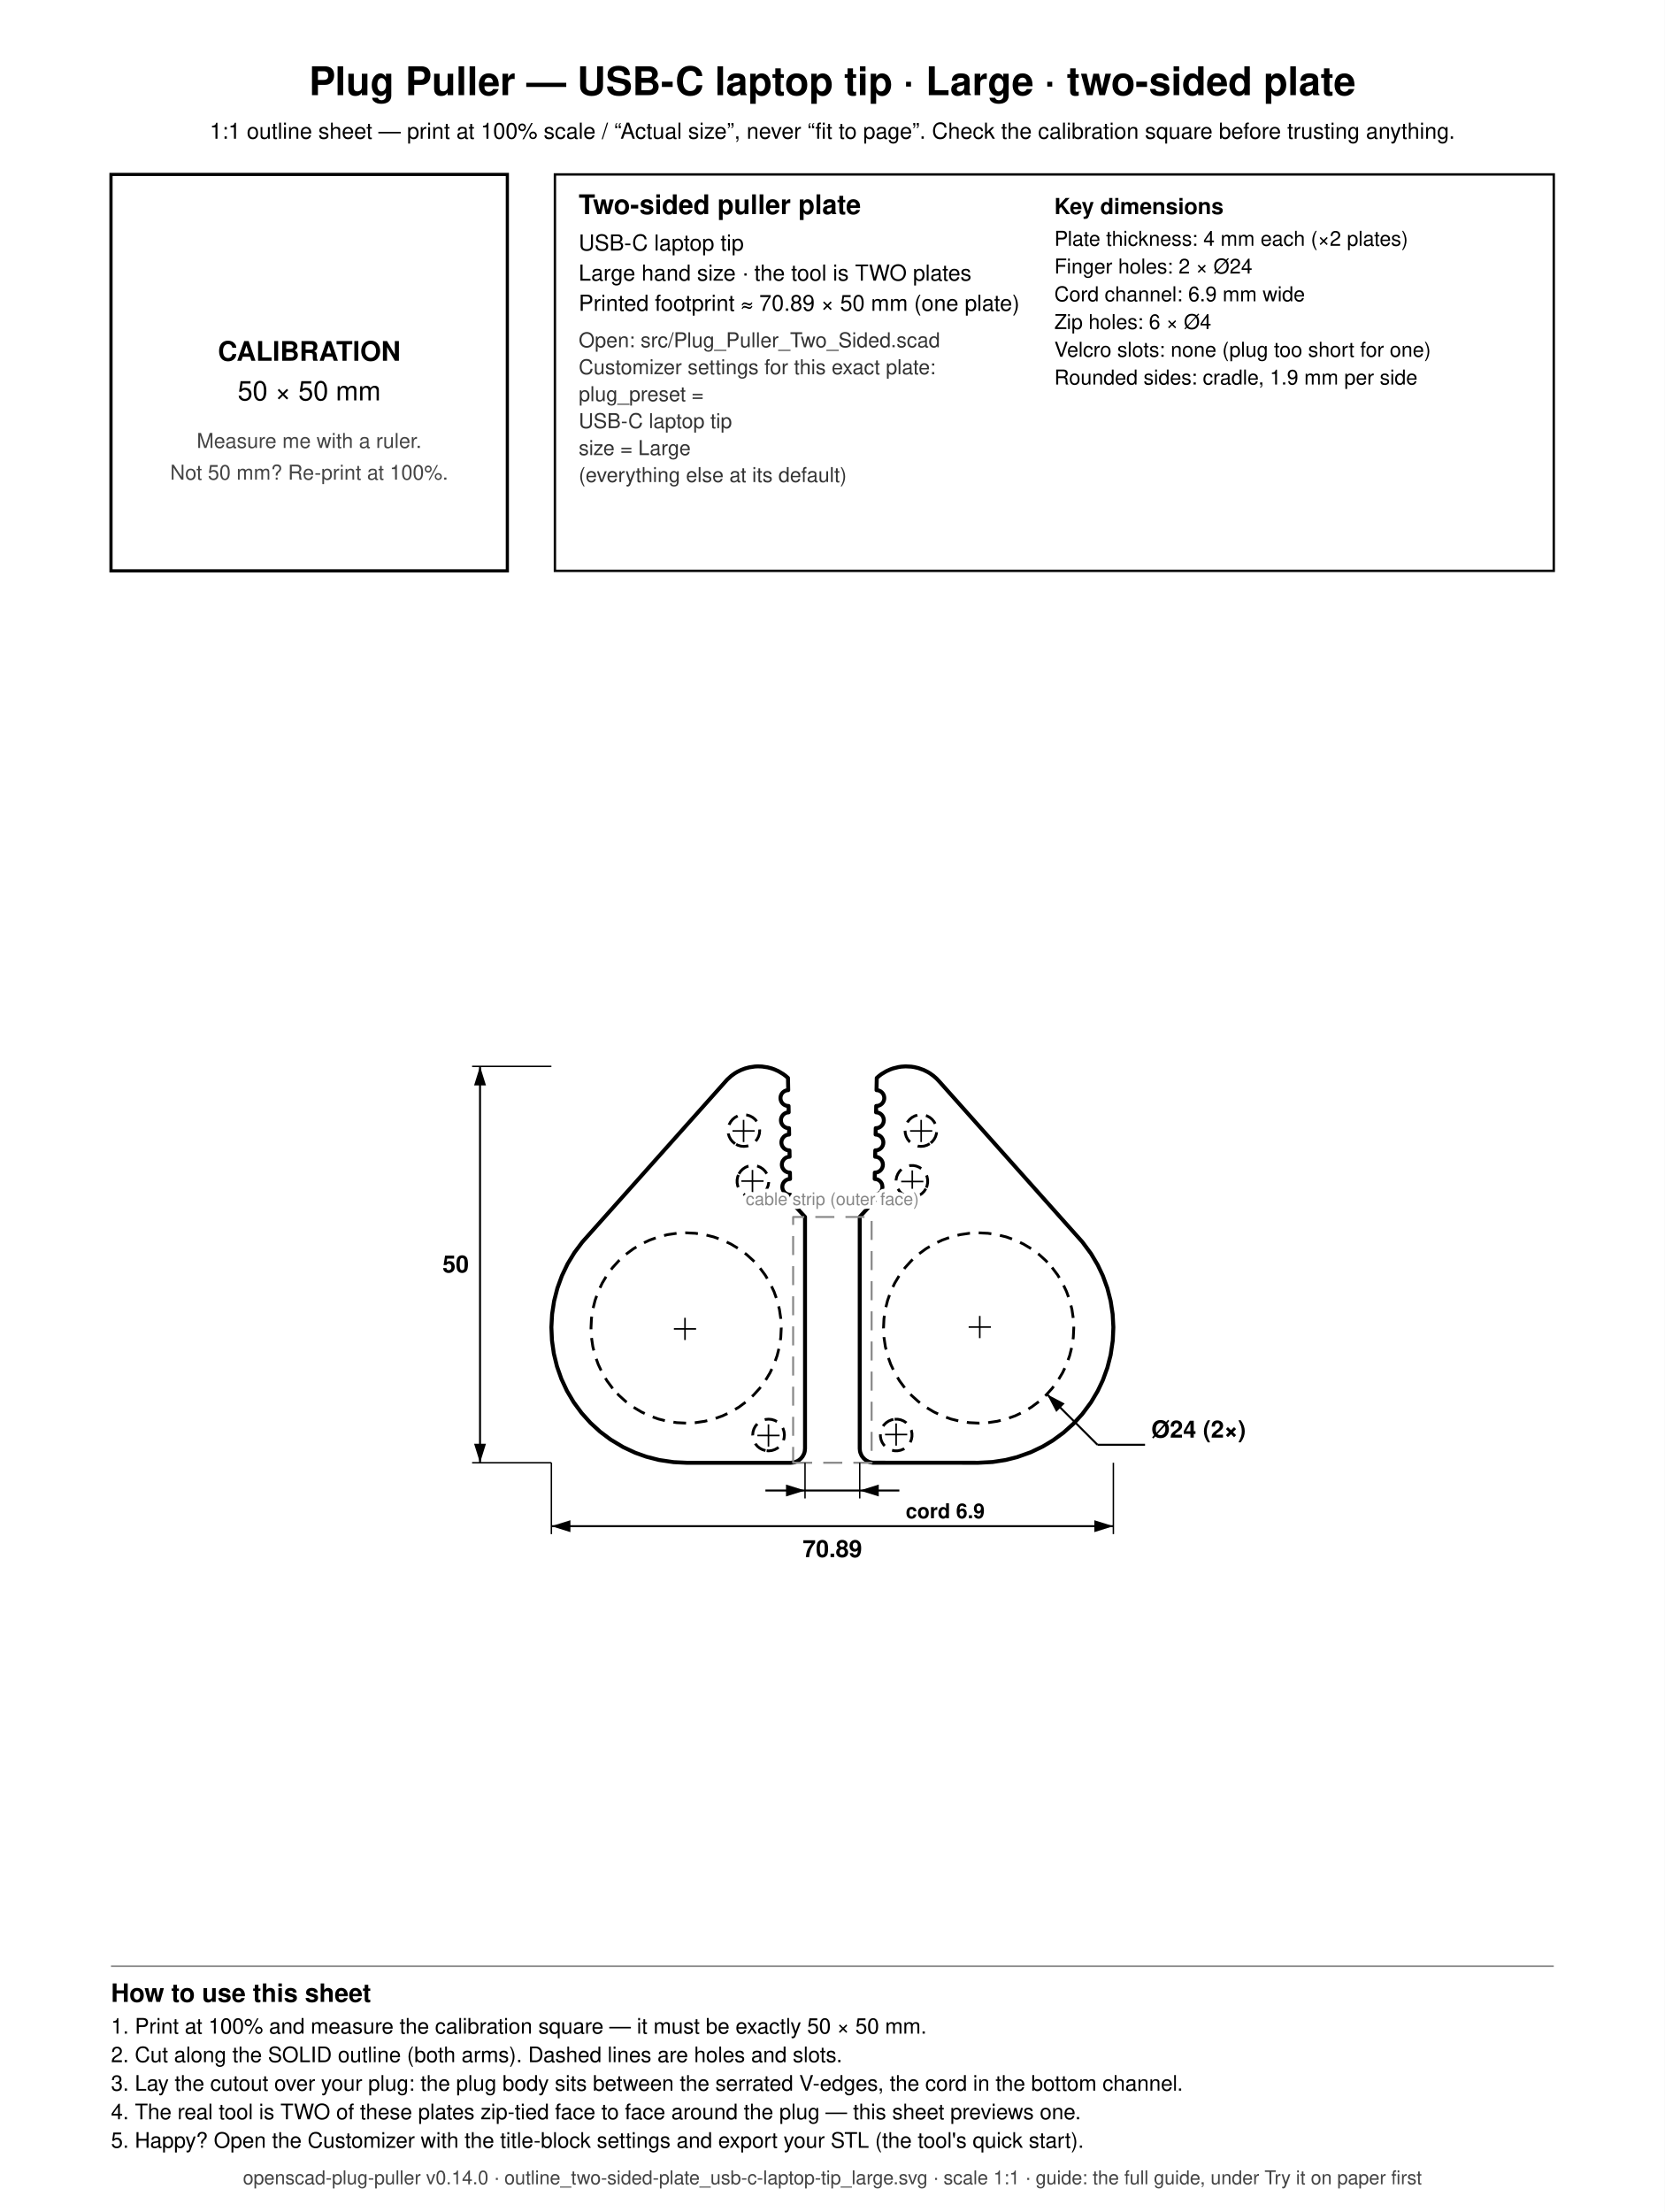
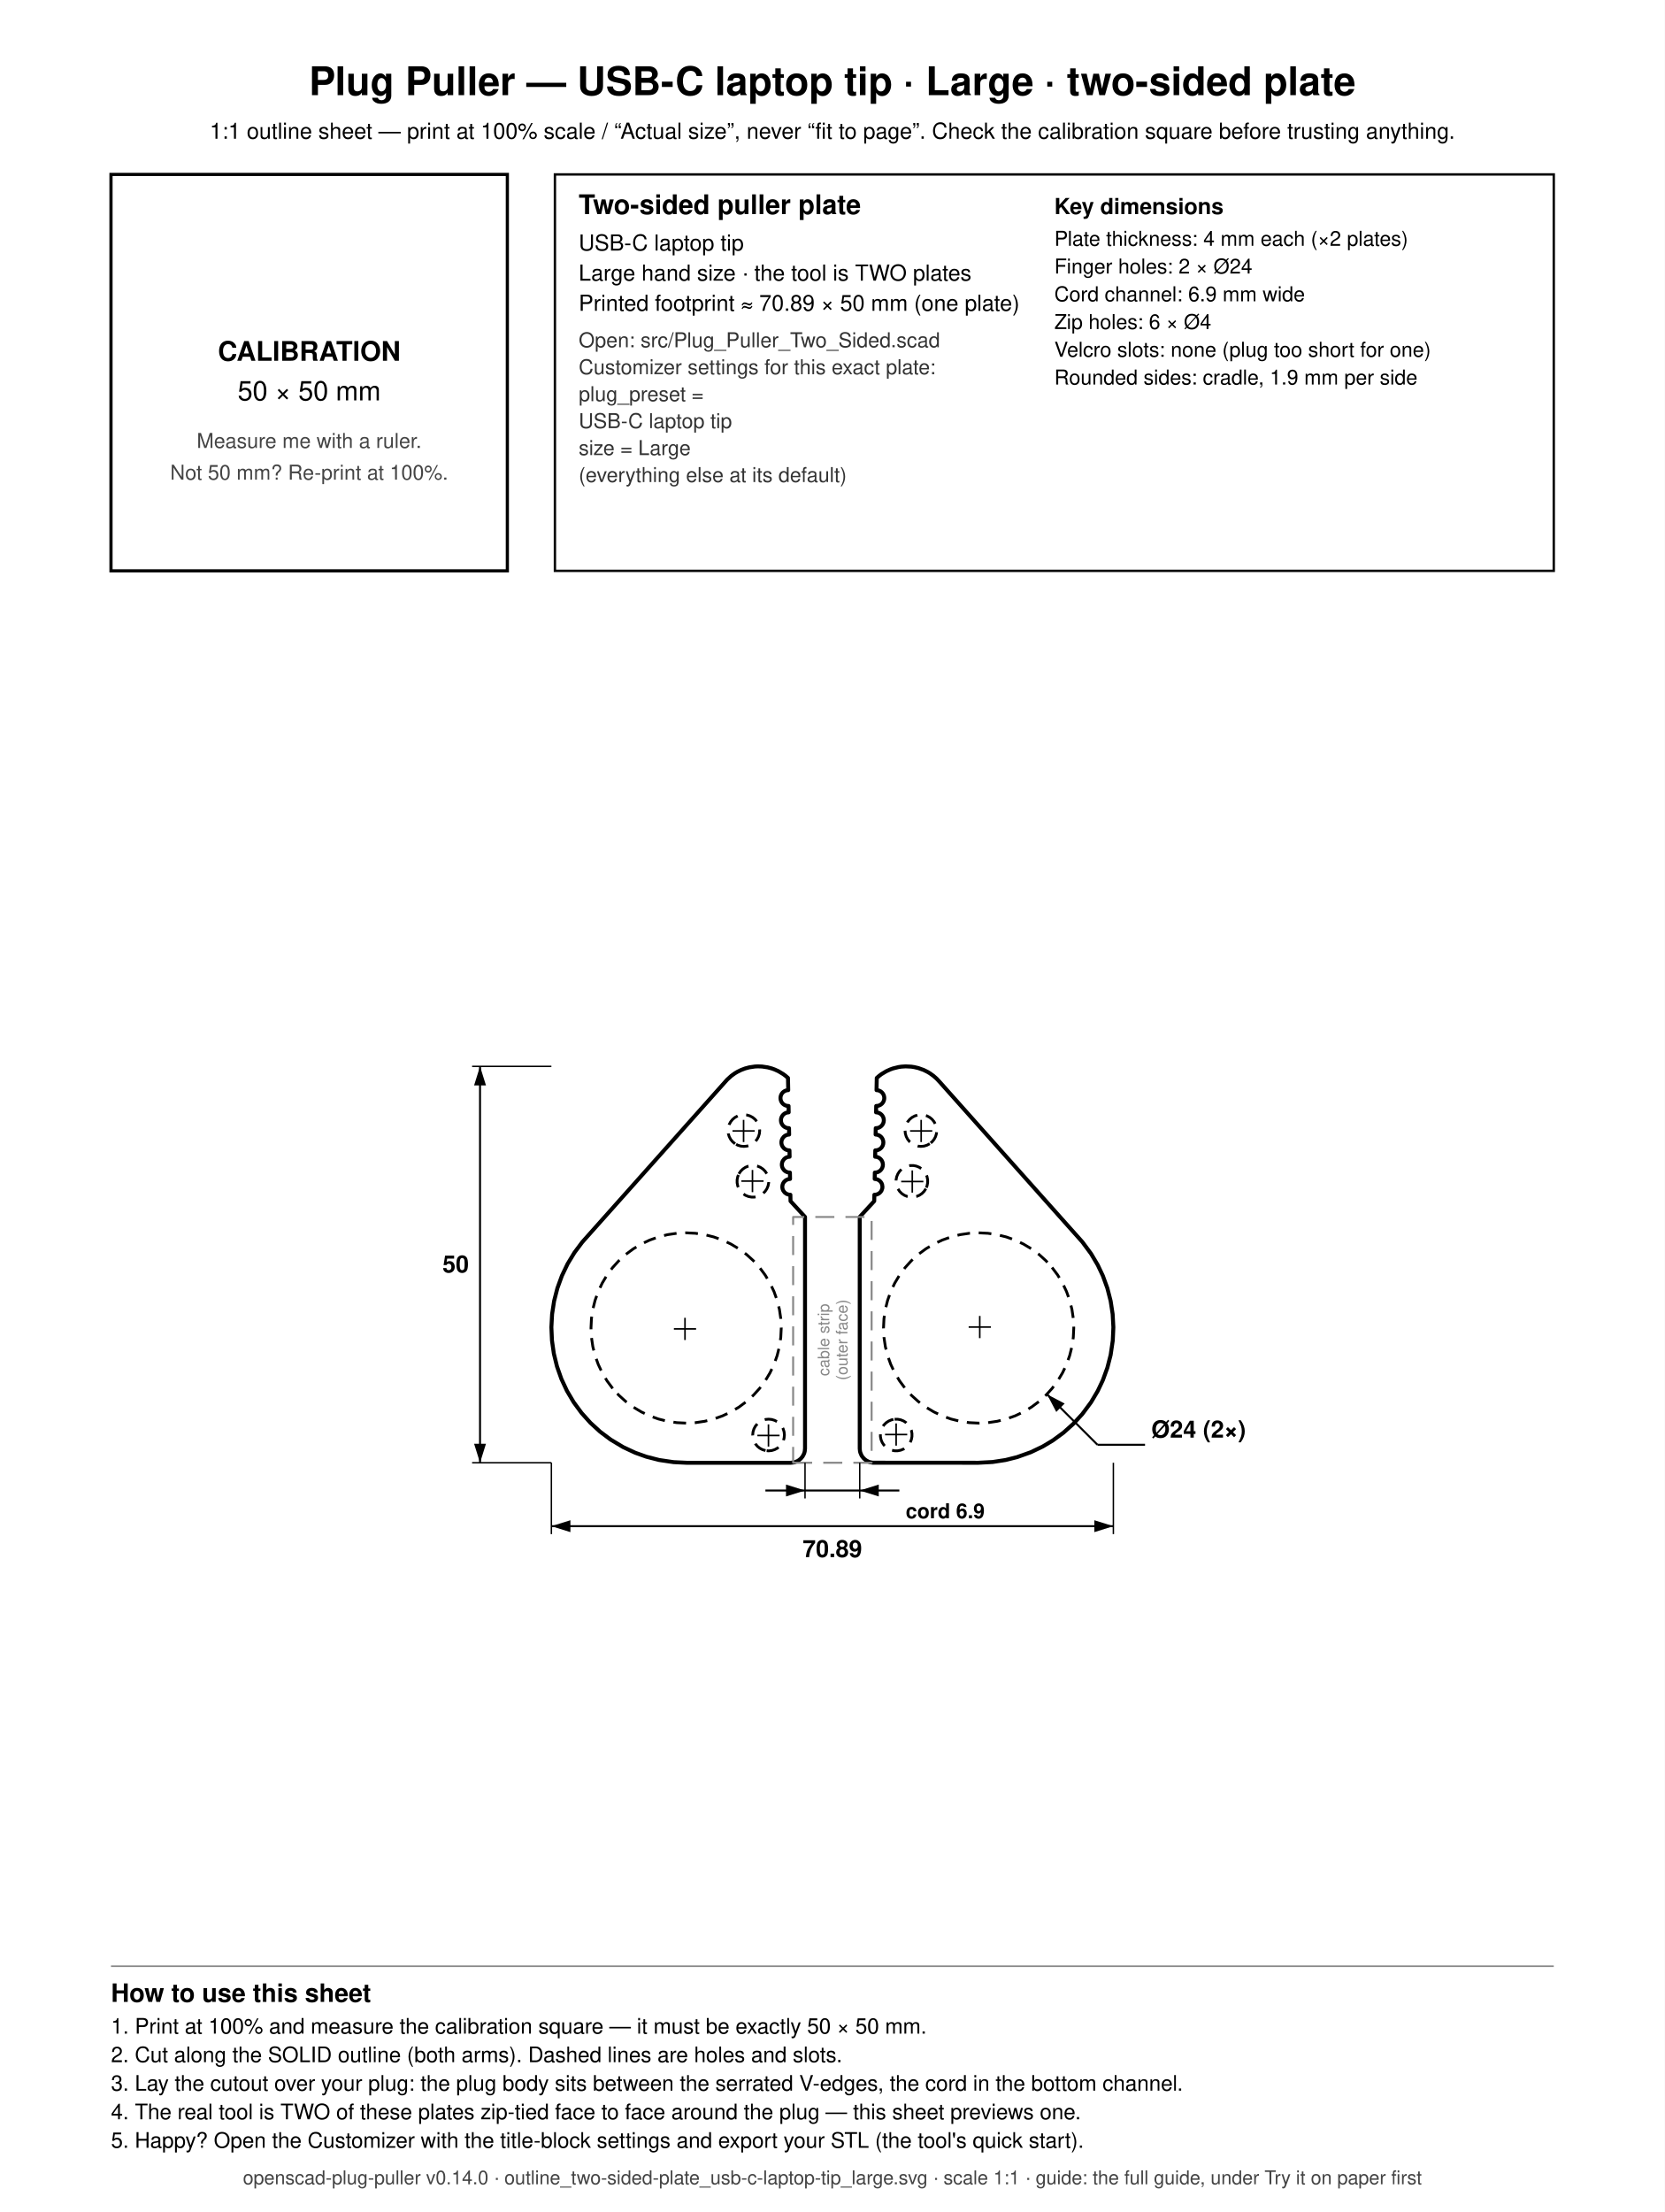
<svg xmlns="http://www.w3.org/2000/svg" width="210mm" height="279mm" viewBox="0 0 210 279">
  <rect x="0" y="0" width="210" height="279" fill="white" />
  <text x="105.000" y="12.000" font-family="Helvetica, Arial, sans-serif" font-size="5" font-weight="bold" text-anchor="middle" fill="black">Plug Puller — USB-C laptop tip · Large · two-sided plate</text>
  <text x="105.000" y="17.500" font-family="Helvetica, Arial, sans-serif" font-size="2.8" font-weight="normal" text-anchor="middle" fill="black">1:1 outline sheet — print at 100% scale / “Actual size”, never “fit to page”. Check the calibration square before trusting anything.</text>
  <rect x="14" y="22" width="50" height="50" fill="none" stroke="black" stroke-width="0.4" />
  <text x="39.000" y="45.500" font-family="Helvetica, Arial, sans-serif" font-size="3.4" font-weight="bold" text-anchor="middle" fill="black">CALIBRATION</text>
  <text x="39.000" y="50.500" font-family="Helvetica, Arial, sans-serif" font-size="3.4" font-weight="normal" text-anchor="middle" fill="black">50 × 50 mm</text>
  <text x="39.000" y="56.500" font-family="Helvetica, Arial, sans-serif" font-size="2.6" font-weight="normal" text-anchor="middle" fill="#444444">Measure me with a ruler.</text>
  <text x="39.000" y="60.500" font-family="Helvetica, Arial, sans-serif" font-size="2.6" font-weight="normal" text-anchor="middle" fill="#444444">Not 50 mm? Re-print at 100%.</text>
  <rect x="70" y="22" width="126" height="50" fill="none" stroke="black" stroke-width="0.3" />
  <text x="73.000" y="27.000" font-family="Helvetica, Arial, sans-serif" font-size="3.4" font-weight="bold" text-anchor="start" fill="black">Two-sided puller plate</text>
  <text x="73.000" y="31.600" font-family="Helvetica, Arial, sans-serif" font-size="2.8" font-weight="normal" text-anchor="start" fill="black">USB-C laptop tip</text>
  <text x="73.000" y="35.400" font-family="Helvetica, Arial, sans-serif" font-size="2.8" font-weight="normal" text-anchor="start" fill="black">Large hand size · the tool is TWO plates</text>
  <text x="73.000" y="39.200" font-family="Helvetica, Arial, sans-serif" font-size="2.8" font-weight="normal" text-anchor="start" fill="black">Printed footprint ≈ 70.89 × 50 mm (one plate)</text>
  <text x="73.000" y="43.800" font-family="Helvetica, Arial, sans-serif" font-size="2.6" font-weight="normal" text-anchor="start" fill="#333333">Open: src/Plug_Puller_Two_Sided.scad</text>
  <text x="73.000" y="47.200" font-family="Helvetica, Arial, sans-serif" font-size="2.6" font-weight="normal" text-anchor="start" fill="#333333">Customizer settings for this exact plate:</text>
  <text x="73.000" y="50.600" font-family="Helvetica, Arial, sans-serif" font-size="2.6" font-weight="normal" text-anchor="start" fill="#333333">  plug_preset =</text>
  <text x="73.000" y="54.000" font-family="Helvetica, Arial, sans-serif" font-size="2.6" font-weight="normal" text-anchor="start" fill="#333333">      USB-C laptop tip</text>
  <text x="73.000" y="57.400" font-family="Helvetica, Arial, sans-serif" font-size="2.6" font-weight="normal" text-anchor="start" fill="#333333">  size = Large</text>
  <text x="73.000" y="60.800" font-family="Helvetica, Arial, sans-serif" font-size="2.6" font-weight="normal" text-anchor="start" fill="#333333">  (everything else at its default)</text>
  <text x="133.000" y="27.000" font-family="Helvetica, Arial, sans-serif" font-size="2.8" font-weight="bold" text-anchor="start" fill="black">Key dimensions</text>
  <text x="133.000" y="31.000" font-family="Helvetica, Arial, sans-serif" font-size="2.6" font-weight="normal" text-anchor="start" fill="black">Plate thickness: 4 mm each (×2 plates)</text>
  <text x="133.000" y="34.500" font-family="Helvetica, Arial, sans-serif" font-size="2.6" font-weight="normal" text-anchor="start" fill="black">Finger holes: 2 × Ø24</text>
  <text x="133.000" y="38.000" font-family="Helvetica, Arial, sans-serif" font-size="2.6" font-weight="normal" text-anchor="start" fill="black">Cord channel: 6.9 mm wide</text>
  <text x="133.000" y="41.500" font-family="Helvetica, Arial, sans-serif" font-size="2.6" font-weight="normal" text-anchor="start" fill="black">Zip holes: 6 × Ø4</text>
  <text x="133.000" y="45.000" font-family="Helvetica, Arial, sans-serif" font-size="2.6" font-weight="normal" text-anchor="start" fill="black">Velcro slots: none (plug too short for one)</text>
  <text x="133.000" y="48.500" font-family="Helvetica, Arial, sans-serif" font-size="2.6" font-weight="normal" text-anchor="start" fill="black">Rounded sides: cradle, 1.9 mm per side</text>
  <line x1="14.000" y1="248.000" x2="196.000" y2="248.000" stroke="#888888" stroke-width="0.2" />
  <text x="14.000" y="252.500" font-family="Helvetica, Arial, sans-serif" font-size="3.2" font-weight="bold" text-anchor="start" fill="black">How to use this sheet</text>
  <text x="14.000" y="256.500" font-family="Helvetica, Arial, sans-serif" font-size="2.7" font-weight="normal" text-anchor="start" fill="black">1. Print at 100% and measure the calibration square — it must be exactly 50 × 50 mm.</text>
  <text x="14.000" y="260.100" font-family="Helvetica, Arial, sans-serif" font-size="2.7" font-weight="normal" text-anchor="start" fill="black">2. Cut along the SOLID outline (both arms). Dashed lines are holes and slots.</text>
  <text x="14.000" y="263.700" font-family="Helvetica, Arial, sans-serif" font-size="2.7" font-weight="normal" text-anchor="start" fill="black">3. Lay the cutout over your plug: the plug body sits between the serrated V-edges, the cord in the bottom channel.</text>
  <text x="14.000" y="267.300" font-family="Helvetica, Arial, sans-serif" font-size="2.7" font-weight="normal" text-anchor="start" fill="black">4. The real tool is TWO of these plates zip-tied face to face around the plug — this sheet previews one.</text>
  <text x="14.000" y="270.900" font-family="Helvetica, Arial, sans-serif" font-size="2.7" font-weight="normal" text-anchor="start" fill="black">5. Happy? Open the Customizer with the title-block settings and export your STL (the tool's quick start).</text>
  <text x="105.000" y="275.500" font-family="Helvetica, Arial, sans-serif" font-size="2.4" font-weight="normal" text-anchor="middle" fill="#444444">openscad-plug-puller v0.14.0 · outline_two-sided-plate_usb-c-laptop-tip_large.svg · scale 1:1 · guide: the full guide, under Try it on paper first</text>
  <path d="M 99.127 148.866 L 98.910 149.063 L 98.801 149.226 L 98.726 149.408 L 98.688 149.600 L 98.688 149.796 L 98.726 149.988 L 98.801 150.169 L 98.976 150.405 L 99.212 150.580 L 99.488 150.679 L 99.704 150.697 L 99.720 151.498 L 101.550 153.488 L 101.550 182.698 L 101.515 183.049 L 101.472 183.220 L 101.413 183.387 L 101.247 183.698 L 101.023 183.971 L 100.750 184.194 L 100.599 184.285 L 100.273 184.420 L 100.101 184.463 L 99.750 184.498 L 86.594 184.498 L 84.972 184.420 L 83.148 184.150 L 81.532 183.736 L 80.128 183.234 L 78.616 182.528 L 77.034 181.580 L 75.700 180.580 L 74.470 179.453 L 73.356 178.211 L 72.370 176.867 L 71.520 175.432 L 70.814 173.920 L 70.261 172.347 L 69.864 170.727 L 69.628 169.076 L 69.554 167.410 L 69.645 165.744 L 69.898 164.096 L 70.312 162.480 L 70.882 160.912 L 71.603 159.408 L 72.468 157.982 L 73.463 156.653 L 91.727 136.174 L 92.257 135.694 L 92.695 135.379 L 93.006 135.193 L 93.490 134.954 L 93.995 134.764 L 94.516 134.625 L 95.224 134.520 L 95.587 134.502 L 96.126 134.520 L 96.834 134.625 L 97.355 134.764 L 97.696 134.887 L 98.188 135.109 L 98.802 135.477 L 99.093 135.694 L 99.400 135.960 L 99.432 137.499 L 99.257 137.517 L 99.070 137.574 L 98.897 137.666 L 98.745 137.791 L 98.621 137.942 L 98.528 138.115 L 98.472 138.303 L 98.452 138.498 L 98.472 138.693 L 98.528 138.881 L 98.621 139.053 L 98.745 139.205 L 98.897 139.329 L 99.070 139.422 L 99.257 139.479 L 99.473 139.497 L 99.489 140.299 L 99.315 140.317 L 99.127 140.374 L 98.954 140.466 L 98.803 140.591 L 98.679 140.742 L 98.586 140.915 L 98.529 141.103 L 98.510 141.298 L 98.529 141.493 L 98.586 141.681 L 98.679 141.853 L 98.803 142.005 L 98.954 142.129 L 99.127 142.222 L 99.315 142.279 L 99.531 142.297 L 99.547 143.099 L 99.373 143.117 L 99.185 143.174 L 99.012 143.266 L 98.861 143.391 L 98.686 143.626 L 98.611 143.808 L 98.572 144.000 L 98.572 144.196 L 98.611 144.388 L 98.686 144.569 L 98.861 144.805 L 99.012 144.929 L 99.185 145.022 L 99.373 145.079 L 99.588 145.097 L 99.605 145.899 L 99.430 145.917 L 99.243 145.974 L 99.070 146.066 L 98.918 146.191 L 98.743 146.426 L 98.668 146.608 L 98.630 146.800 L 98.630 146.996 L 98.668 147.188 L 98.743 147.369 L 98.918 147.605 L 99.070 147.729 L 99.243 147.822 L 99.430 147.879 L 99.646 147.897 L 99.662 148.699 L 99.393 148.741 L 99.127 148.866 Z" fill="none" stroke="black" stroke-width="0.5" stroke-linejoin="round" />
  <path d="M 93.206 148.063 L 93.428 147.729 L 93.705 147.452 L 94.031 147.234 L 94.393 147.084 L 94.778 147.008 L 95.170 147.008 L 95.554 147.084 L 95.916 147.234 L 96.242 147.452 L 96.519 147.729 L 96.737 148.055 L 96.887 148.417 L 96.964 148.802 L 96.964 149.194 L 96.887 149.578 L 96.737 149.940 L 96.519 150.266 L 96.242 150.544 L 95.916 150.761 L 95.554 150.911 L 95.170 150.988 L 94.778 150.988 L 94.393 150.911 L 94.031 150.761 L 93.705 150.544 L 93.428 150.266 L 93.210 149.940 L 93.060 149.578 L 92.983 149.194 L 92.983 148.802 L 93.060 148.417 L 93.206 148.063 Z" fill="none" stroke="black" stroke-width="0.35" stroke-linejoin="round" stroke-dasharray="1.6,1.1" />
  <path d="M 92.728 144.264 L 92.419 144.012 L 92.171 143.709 L 91.986 143.363 L 91.872 142.988 L 91.834 142.598 L 91.872 142.208 L 91.986 141.833 L 92.171 141.487 L 92.419 141.184 L 92.722 140.935 L 93.068 140.750 L 93.443 140.637 L 93.833 140.598 L 94.224 140.637 L 94.599 140.750 L 94.944 140.935 L 95.247 141.184 L 95.496 141.487 L 95.681 141.833 L 95.795 142.208 L 95.833 142.598 L 95.795 142.988 L 95.681 143.363 L 95.496 143.709 L 95.247 144.012 L 94.944 144.261 L 94.599 144.445 L 94.224 144.559 L 93.833 144.598 L 93.443 144.559 L 93.068 144.445 L 92.728 144.264 Z" fill="none" stroke="black" stroke-width="0.35" stroke-linejoin="round" stroke-dasharray="1.6,1.1" />
  <path d="M 77.290 175.129 L 76.575 174.168 L 75.969 173.158 L 75.465 172.093 L 75.068 170.985 L 74.781 169.842 L 74.608 168.678 L 74.550 167.502 L 74.608 166.325 L 74.780 165.160 L 75.066 164.018 L 75.462 162.909 L 75.965 161.844 L 76.570 160.834 L 77.272 159.888 L 78.062 159.015 L 78.935 158.224 L 79.880 157.522 L 80.890 156.917 L 81.954 156.413 L 83.063 156.016 L 84.205 155.729 L 85.370 155.556 L 86.546 155.498 L 87.723 155.555 L 88.887 155.728 L 90.030 156.014 L 91.139 156.410 L 92.203 156.913 L 93.214 157.518 L 94.160 158.220 L 95.033 159.010 L 95.824 159.882 L 96.525 160.828 L 97.131 161.838 L 97.635 162.902 L 98.032 164.011 L 98.319 165.153 L 98.492 166.318 L 98.550 167.494 L 98.492 168.670 L 98.320 169.835 L 98.034 170.978 L 97.638 172.087 L 97.135 173.151 L 96.530 174.162 L 95.828 175.108 L 95.038 175.980 L 94.165 176.771 L 93.220 177.473 L 92.210 178.079 L 91.146 178.583 L 90.037 178.980 L 88.895 179.266 L 87.730 179.440 L 86.554 179.498 L 85.377 179.440 L 84.213 179.268 L 83.070 178.982 L 81.961 178.586 L 80.897 178.082 L 79.886 177.477 L 78.940 176.776 L 78.067 175.986 L 77.290 175.129 Z" fill="none" stroke="black" stroke-width="0.35" stroke-linejoin="round" stroke-dasharray="1.6,1.1" />
  <path d="M 96.568 182.960 L 96.185 182.845 L 95.839 182.661 L 95.536 182.412 L 95.287 182.109 L 95.103 181.763 L 94.989 181.388 L 94.950 180.998 L 94.989 180.608 L 95.103 180.233 L 95.287 179.887 L 95.536 179.584 L 95.839 179.335 L 96.185 179.150 L 96.560 179.037 L 96.950 178.998 L 97.340 179.037 L 97.715 179.150 L 98.061 179.335 L 98.364 179.584 L 98.613 179.887 L 98.797 180.233 L 98.911 180.608 L 98.950 180.998 L 98.911 181.388 L 98.797 181.763 L 98.613 182.109 L 98.364 182.412 L 98.061 182.661 L 97.715 182.845 L 97.340 182.959 L 96.950 182.998 L 96.568 182.960 Z" fill="none" stroke="black" stroke-width="0.35" stroke-linejoin="round" stroke-dasharray="1.6,1.1" />
  <path d="M 134.166 180.690 L 132.819 181.678 L 131.540 182.445 L 130.036 183.166 L 128.299 183.787 L 126.852 184.150 L 125.204 184.403 L 123.406 184.498 L 110.074 184.489 L 109.727 184.420 L 109.561 184.361 L 109.250 184.194 L 108.977 183.971 L 108.753 183.698 L 108.663 183.546 L 108.528 183.220 L 108.485 183.049 L 108.450 182.698 L 108.450 153.488 L 110.280 151.498 L 110.296 150.697 L 110.415 150.693 L 110.607 150.655 L 110.788 150.580 L 110.951 150.471 L 111.090 150.332 L 111.199 150.169 L 111.298 149.893 L 111.317 149.698 L 111.274 149.408 L 111.199 149.226 L 111.090 149.063 L 110.951 148.925 L 110.788 148.816 L 110.607 148.741 L 110.338 148.699 L 110.354 147.897 L 110.570 147.879 L 110.757 147.822 L 110.930 147.729 L 111.082 147.605 L 111.206 147.453 L 111.299 147.281 L 111.355 147.093 L 111.375 146.898 L 111.355 146.703 L 111.299 146.515 L 111.206 146.342 L 111.082 146.191 L 110.930 146.066 L 110.757 145.974 L 110.570 145.917 L 110.395 145.899 L 110.412 145.097 L 110.627 145.079 L 110.815 145.022 L 110.988 144.929 L 111.139 144.805 L 111.264 144.653 L 111.356 144.481 L 111.413 144.293 L 111.432 144.098 L 111.413 143.903 L 111.356 143.715 L 111.264 143.542 L 111.139 143.391 L 110.988 143.266 L 110.815 143.174 L 110.627 143.117 L 110.453 143.099 L 110.469 142.297 L 110.685 142.279 L 110.873 142.222 L 111.046 142.129 L 111.197 142.005 L 111.321 141.853 L 111.414 141.681 L 111.471 141.493 L 111.490 141.298 L 111.471 141.103 L 111.414 140.915 L 111.321 140.742 L 111.197 140.591 L 111.046 140.466 L 110.873 140.374 L 110.685 140.317 L 110.511 140.299 L 110.527 139.497 L 110.743 139.479 L 110.930 139.422 L 111.103 139.329 L 111.255 139.205 L 111.379 139.053 L 111.472 138.881 L 111.528 138.693 L 111.548 138.498 L 111.528 138.303 L 111.472 138.115 L 111.379 137.942 L 111.255 137.791 L 111.103 137.666 L 110.930 137.574 L 110.743 137.517 L 110.568 137.499 L 110.600 135.960 L 110.907 135.694 L 111.198 135.477 L 111.812 135.109 L 112.304 134.887 L 112.645 134.764 L 113.339 134.591 L 113.698 134.537 L 114.237 134.502 L 114.952 134.537 L 115.311 134.591 L 115.836 134.713 L 116.510 134.954 L 116.994 135.193 L 117.305 135.379 L 117.743 135.694 L 118.149 136.049 L 118.581 136.514 L 136.537 156.653 L 137.630 158.129 L 138.480 159.564 L 139.118 160.912 L 139.688 162.480 L 140.102 164.096 L 140.355 165.744 L 140.446 167.410 L 140.372 169.076 L 140.102 170.900 L 139.688 172.516 L 139.118 174.083 L 138.480 175.432 L 137.630 176.867 L 136.532 178.348 L 135.405 179.578 L 134.166 180.690 Z" fill="none" stroke="black" stroke-width="0.5" stroke-linejoin="round" />
  <path d="M 132.710 159.867 L 133.425 160.828 L 134.031 161.838 L 134.535 162.902 L 134.932 164.011 L 135.219 165.153 L 135.392 166.318 L 135.450 167.494 L 135.392 168.670 L 135.220 169.835 L 134.934 170.978 L 134.538 172.087 L 134.035 173.151 L 133.430 174.162 L 132.728 175.108 L 131.938 175.980 L 131.065 176.771 L 130.120 177.473 L 129.110 178.079 L 128.046 178.583 L 126.937 178.980 L 125.795 179.266 L 124.630 179.440 L 123.454 179.498 L 122.277 179.440 L 121.113 179.268 L 119.970 178.982 L 118.861 178.586 L 117.797 178.082 L 116.786 177.477 L 115.840 176.776 L 114.967 175.986 L 114.176 175.113 L 113.475 174.168 L 112.869 173.158 L 112.365 172.093 L 111.968 170.985 L 111.681 169.842 L 111.508 168.678 L 111.450 167.502 L 111.508 166.325 L 111.680 165.160 L 111.966 164.018 L 112.362 162.909 L 112.865 161.844 L 113.470 160.834 L 114.172 159.888 L 114.962 159.015 L 115.835 158.224 L 116.780 157.522 L 117.790 156.917 L 118.854 156.413 L 119.963 156.016 L 121.105 155.729 L 122.270 155.556 L 123.446 155.498 L 124.623 155.555 L 125.787 155.728 L 126.930 156.014 L 128.039 156.410 L 129.103 156.913 L 130.114 157.518 L 131.060 158.220 L 131.933 159.010 L 132.710 159.867 Z" fill="none" stroke="black" stroke-width="0.35" stroke-linejoin="round" stroke-dasharray="1.6,1.1" />
  <path d="M 117.283 144.257 L 116.932 144.445 L 116.557 144.559 L 116.167 144.598 L 115.776 144.559 L 115.401 144.445 L 115.056 144.261 L 114.753 144.012 L 114.504 143.709 L 114.319 143.363 L 114.205 142.988 L 114.167 142.598 L 114.205 142.208 L 114.319 141.833 L 114.504 141.487 L 114.753 141.184 L 115.056 140.935 L 115.401 140.750 L 115.776 140.637 L 116.167 140.598 L 116.557 140.637 L 116.932 140.750 L 117.278 140.935 L 117.581 141.184 L 117.829 141.487 L 118.014 141.833 L 118.128 142.208 L 118.166 142.598 L 118.128 142.988 L 118.014 143.363 L 117.829 143.709 L 117.581 144.012 L 117.283 144.257 Z" fill="none" stroke="black" stroke-width="0.35" stroke-linejoin="round" stroke-dasharray="1.6,1.1" />
  <path d="M 116.794 149.933 L 116.572 150.266 L 116.295 150.544 L 115.969 150.761 L 115.607 150.911 L 115.222 150.988 L 114.830 150.988 L 114.446 150.911 L 114.084 150.761 L 113.758 150.544 L 113.481 150.266 L 113.263 149.940 L 113.113 149.578 L 113.036 149.194 L 113.036 148.802 L 113.113 148.417 L 113.263 148.055 L 113.481 147.729 L 113.758 147.452 L 114.084 147.234 L 114.446 147.084 L 114.830 147.008 L 115.222 147.008 L 115.607 147.084 L 115.969 147.234 L 116.295 147.452 L 116.572 147.729 L 116.790 148.055 L 116.940 148.417 L 117.017 148.802 L 117.017 149.194 L 116.940 149.578 L 116.794 149.933 Z" fill="none" stroke="black" stroke-width="0.35" stroke-linejoin="round" stroke-dasharray="1.6,1.1" />
  <path d="M 112.846 179.009 L 113.246 179.008 L 113.630 179.084 L 113.993 179.234 L 114.319 179.452 L 114.596 179.729 L 114.814 180.055 L 114.964 180.417 L 115.040 180.802 L 115.040 181.194 L 114.964 181.578 L 114.814 181.940 L 114.596 182.266 L 114.319 182.544 L 113.993 182.761 L 113.630 182.911 L 113.246 182.988 L 112.854 182.988 L 112.470 182.911 L 112.107 182.761 L 111.781 182.544 L 111.504 182.266 L 111.286 181.940 L 111.136 181.578 L 111.060 181.194 L 111.060 180.802 L 111.136 180.417 L 111.286 180.055 L 111.504 179.729 L 111.781 179.452 L 112.107 179.234 L 112.470 179.084 L 112.846 179.009 Z" fill="none" stroke="black" stroke-width="0.35" stroke-linejoin="round" stroke-dasharray="1.6,1.1" />
  <line x1="93.520" y1="148.969" x2="96.320" y2="148.969" stroke="black" stroke-width="0.2" />
  <line x1="94.920" y1="147.569" x2="94.920" y2="150.369" stroke="black" stroke-width="0.2" />
  <line x1="92.400" y1="142.648" x2="95.200" y2="142.648" stroke="black" stroke-width="0.2" />
  <line x1="93.800" y1="141.248" x2="93.800" y2="144.048" stroke="black" stroke-width="0.2" />
  <line x1="85.008" y1="167.615" x2="87.808" y2="167.615" stroke="black" stroke-width="0.2" />
  <line x1="86.408" y1="166.215" x2="86.408" y2="169.015" stroke="black" stroke-width="0.2" />
  <line x1="95.538" y1="181.057" x2="98.338" y2="181.057" stroke="black" stroke-width="0.2" />
  <line x1="96.938" y1="179.657" x2="96.938" y2="182.457" stroke="black" stroke-width="0.2" />
  <line x1="122.192" y1="167.380" x2="124.992" y2="167.380" stroke="black" stroke-width="0.2" />
  <line x1="123.592" y1="165.980" x2="123.592" y2="168.780" stroke="black" stroke-width="0.2" />
  <line x1="114.800" y1="142.648" x2="117.600" y2="142.648" stroke="black" stroke-width="0.2" />
  <line x1="116.200" y1="141.248" x2="116.200" y2="144.048" stroke="black" stroke-width="0.2" />
  <line x1="113.680" y1="149.026" x2="116.480" y2="149.026" stroke="black" stroke-width="0.2" />
  <line x1="115.080" y1="147.626" x2="115.080" y2="150.426" stroke="black" stroke-width="0.2" />
  <line x1="111.644" y1="180.938" x2="114.444" y2="180.938" stroke="black" stroke-width="0.2" />
  <line x1="113.044" y1="179.538" x2="113.044" y2="182.338" stroke="black" stroke-width="0.2" />
  <path d="M 100.050 184.498 L 109.950 184.498 L 109.950 153.498 L 100.050 153.498 Z" fill="none" stroke="#888888" stroke-width="0.25" stroke-linejoin="round" stroke-dasharray="2.4,1.4" />
-   <text x="105.000" y="151.998" font-family="Helvetica, Arial, sans-serif" font-size="2.2" font-weight="normal" text-anchor="middle" fill="#888888" paint-order="stroke" stroke="white" stroke-width="0.9">cable strip (outer face)</text>
+   <text x="104.600" y="168.998" font-family="Helvetica, Arial, sans-serif" font-size="2" font-weight="normal" text-anchor="middle" fill="#888888" paint-order="stroke" stroke="white" stroke-width="0.9" transform="rotate(-90 104.600 168.998)">cable strip</text>
+   <text x="106.900" y="168.998" font-family="Helvetica, Arial, sans-serif" font-size="2" font-weight="normal" text-anchor="middle" fill="#888888" paint-order="stroke" stroke="white" stroke-width="0.9" transform="rotate(-90 106.900 168.998)">(outer face)</text>
  <line x1="69.554" y1="134.502" x2="59.554" y2="134.502" stroke="black" stroke-width="0.18" />
  <line x1="69.554" y1="184.498" x2="59.554" y2="184.498" stroke="black" stroke-width="0.18" />
  <line x1="60.554" y1="134.502" x2="60.554" y2="184.498" stroke="black" stroke-width="0.25" />
  <polygon points="60.554,134.502 61.304,136.902 59.804,136.902" fill="black" />
  <polygon points="60.554,184.498 59.804,182.098 61.304,182.098" fill="black" />
  <text x="59.154" y="160.500" font-family="Helvetica, Arial, sans-serif" font-size="3" font-weight="bold" text-anchor="end" fill="black" paint-order="stroke" stroke="white" stroke-width="0.9">50</text>
  <line x1="69.554" y1="184.498" x2="69.554" y2="193.498" stroke="black" stroke-width="0.18" />
  <line x1="140.446" y1="184.498" x2="140.446" y2="193.498" stroke="black" stroke-width="0.18" />
  <line x1="69.554" y1="192.498" x2="140.446" y2="192.498" stroke="black" stroke-width="0.25" />
  <polygon points="69.554,192.498 71.954,191.748 71.954,193.248" fill="black" />
  <polygon points="140.446,192.498 138.046,193.248 138.046,191.748" fill="black" />
  <text x="105.000" y="196.398" font-family="Helvetica, Arial, sans-serif" font-size="3" font-weight="bold" text-anchor="middle" fill="black" paint-order="stroke" stroke="white" stroke-width="0.9">70.89</text>
  <line x1="101.550" y1="184.498" x2="101.550" y2="188.998" stroke="black" stroke-width="0.18" />
  <line x1="108.450" y1="184.498" x2="108.450" y2="188.998" stroke="black" stroke-width="0.18" />
  <line x1="96.550" y1="187.998" x2="113.450" y2="187.998" stroke="black" stroke-width="0.25" />
  <polygon points="101.550,187.998 99.150,188.748 99.150,187.248" fill="black" />
  <polygon points="108.450,187.998 110.850,187.248 110.850,188.748" fill="black" />
  <text x="114.250" y="191.498" font-family="Helvetica, Arial, sans-serif" font-size="2.6" font-weight="bold" text-anchor="start" fill="black" paint-order="stroke" stroke="white" stroke-width="0.9">cord 6.9</text>
  <line x1="132.076" y1="175.864" x2="138.440" y2="182.228" stroke="black" stroke-width="0.25" />
  <polygon points="132.076,175.864 134.303,177.031 133.243,178.091" fill="black" />
  <line x1="138.440" y1="182.228" x2="144.440" y2="182.228" stroke="black" stroke-width="0.25" />
  <text x="145.240" y="181.328" font-family="Helvetica, Arial, sans-serif" font-size="3" font-weight="bold" text-anchor="start" fill="black" paint-order="stroke" stroke="white" stroke-width="0.9">Ø24 (2×)</text>
</svg>
